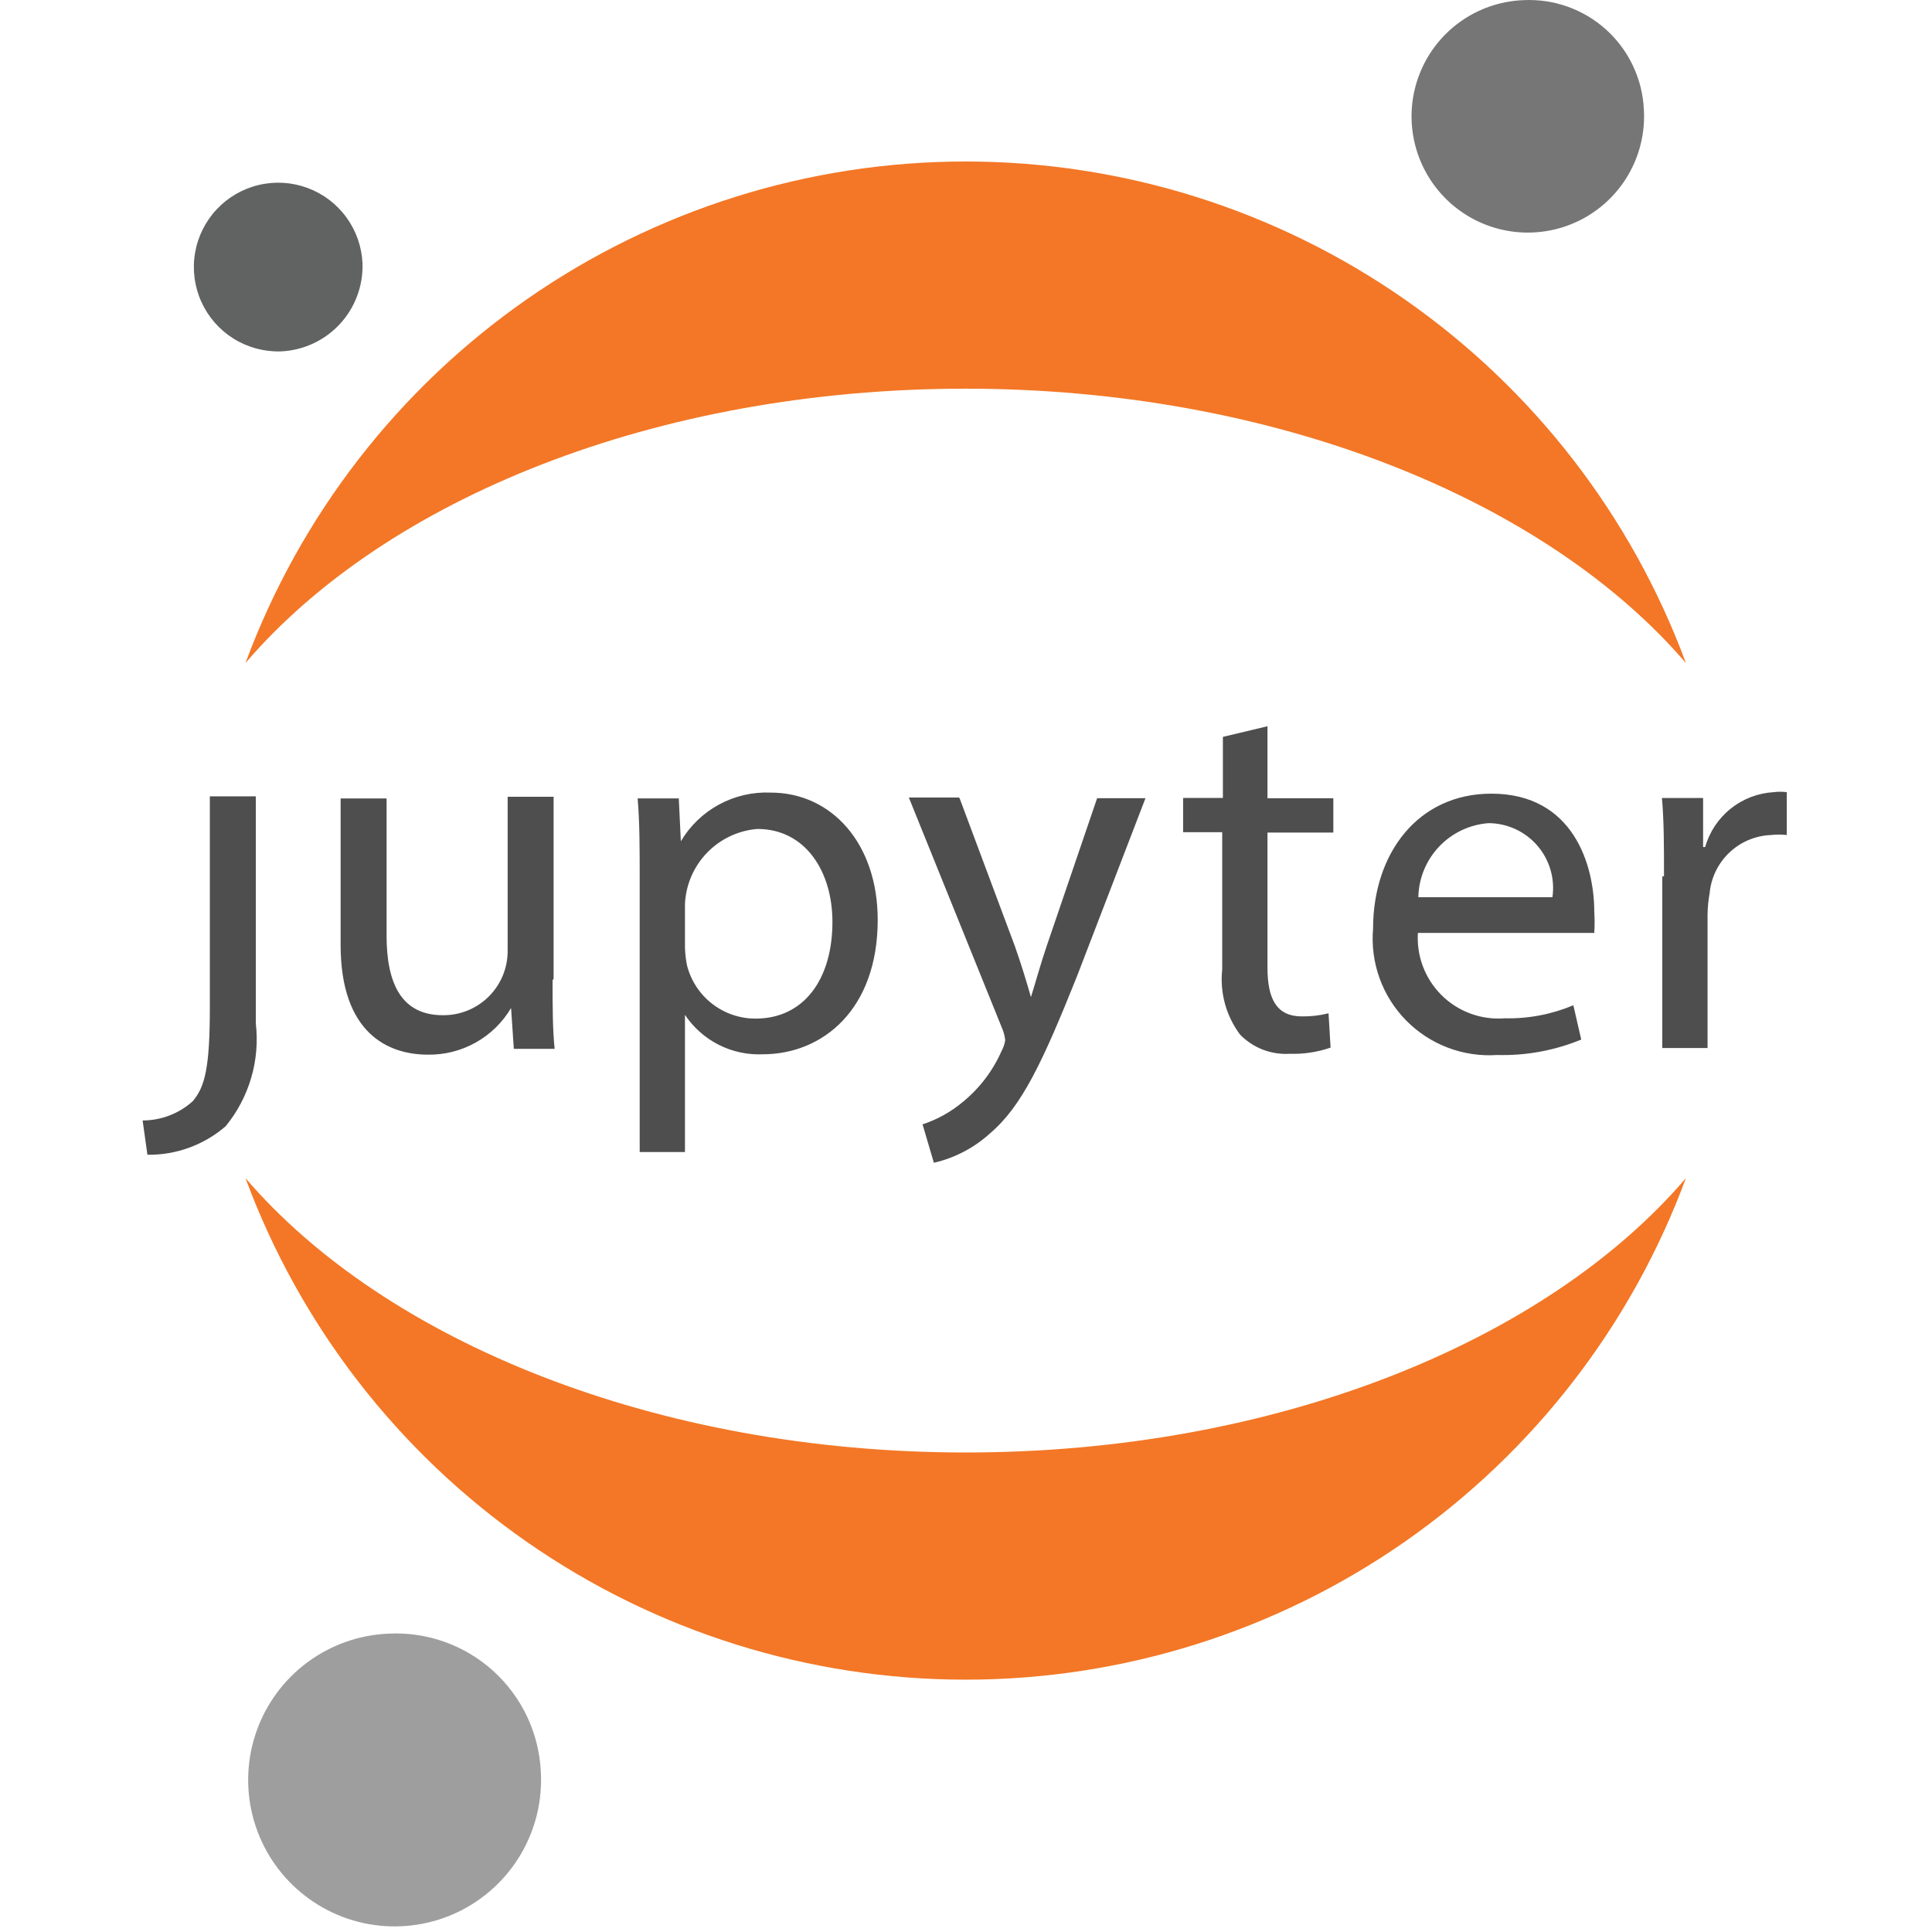
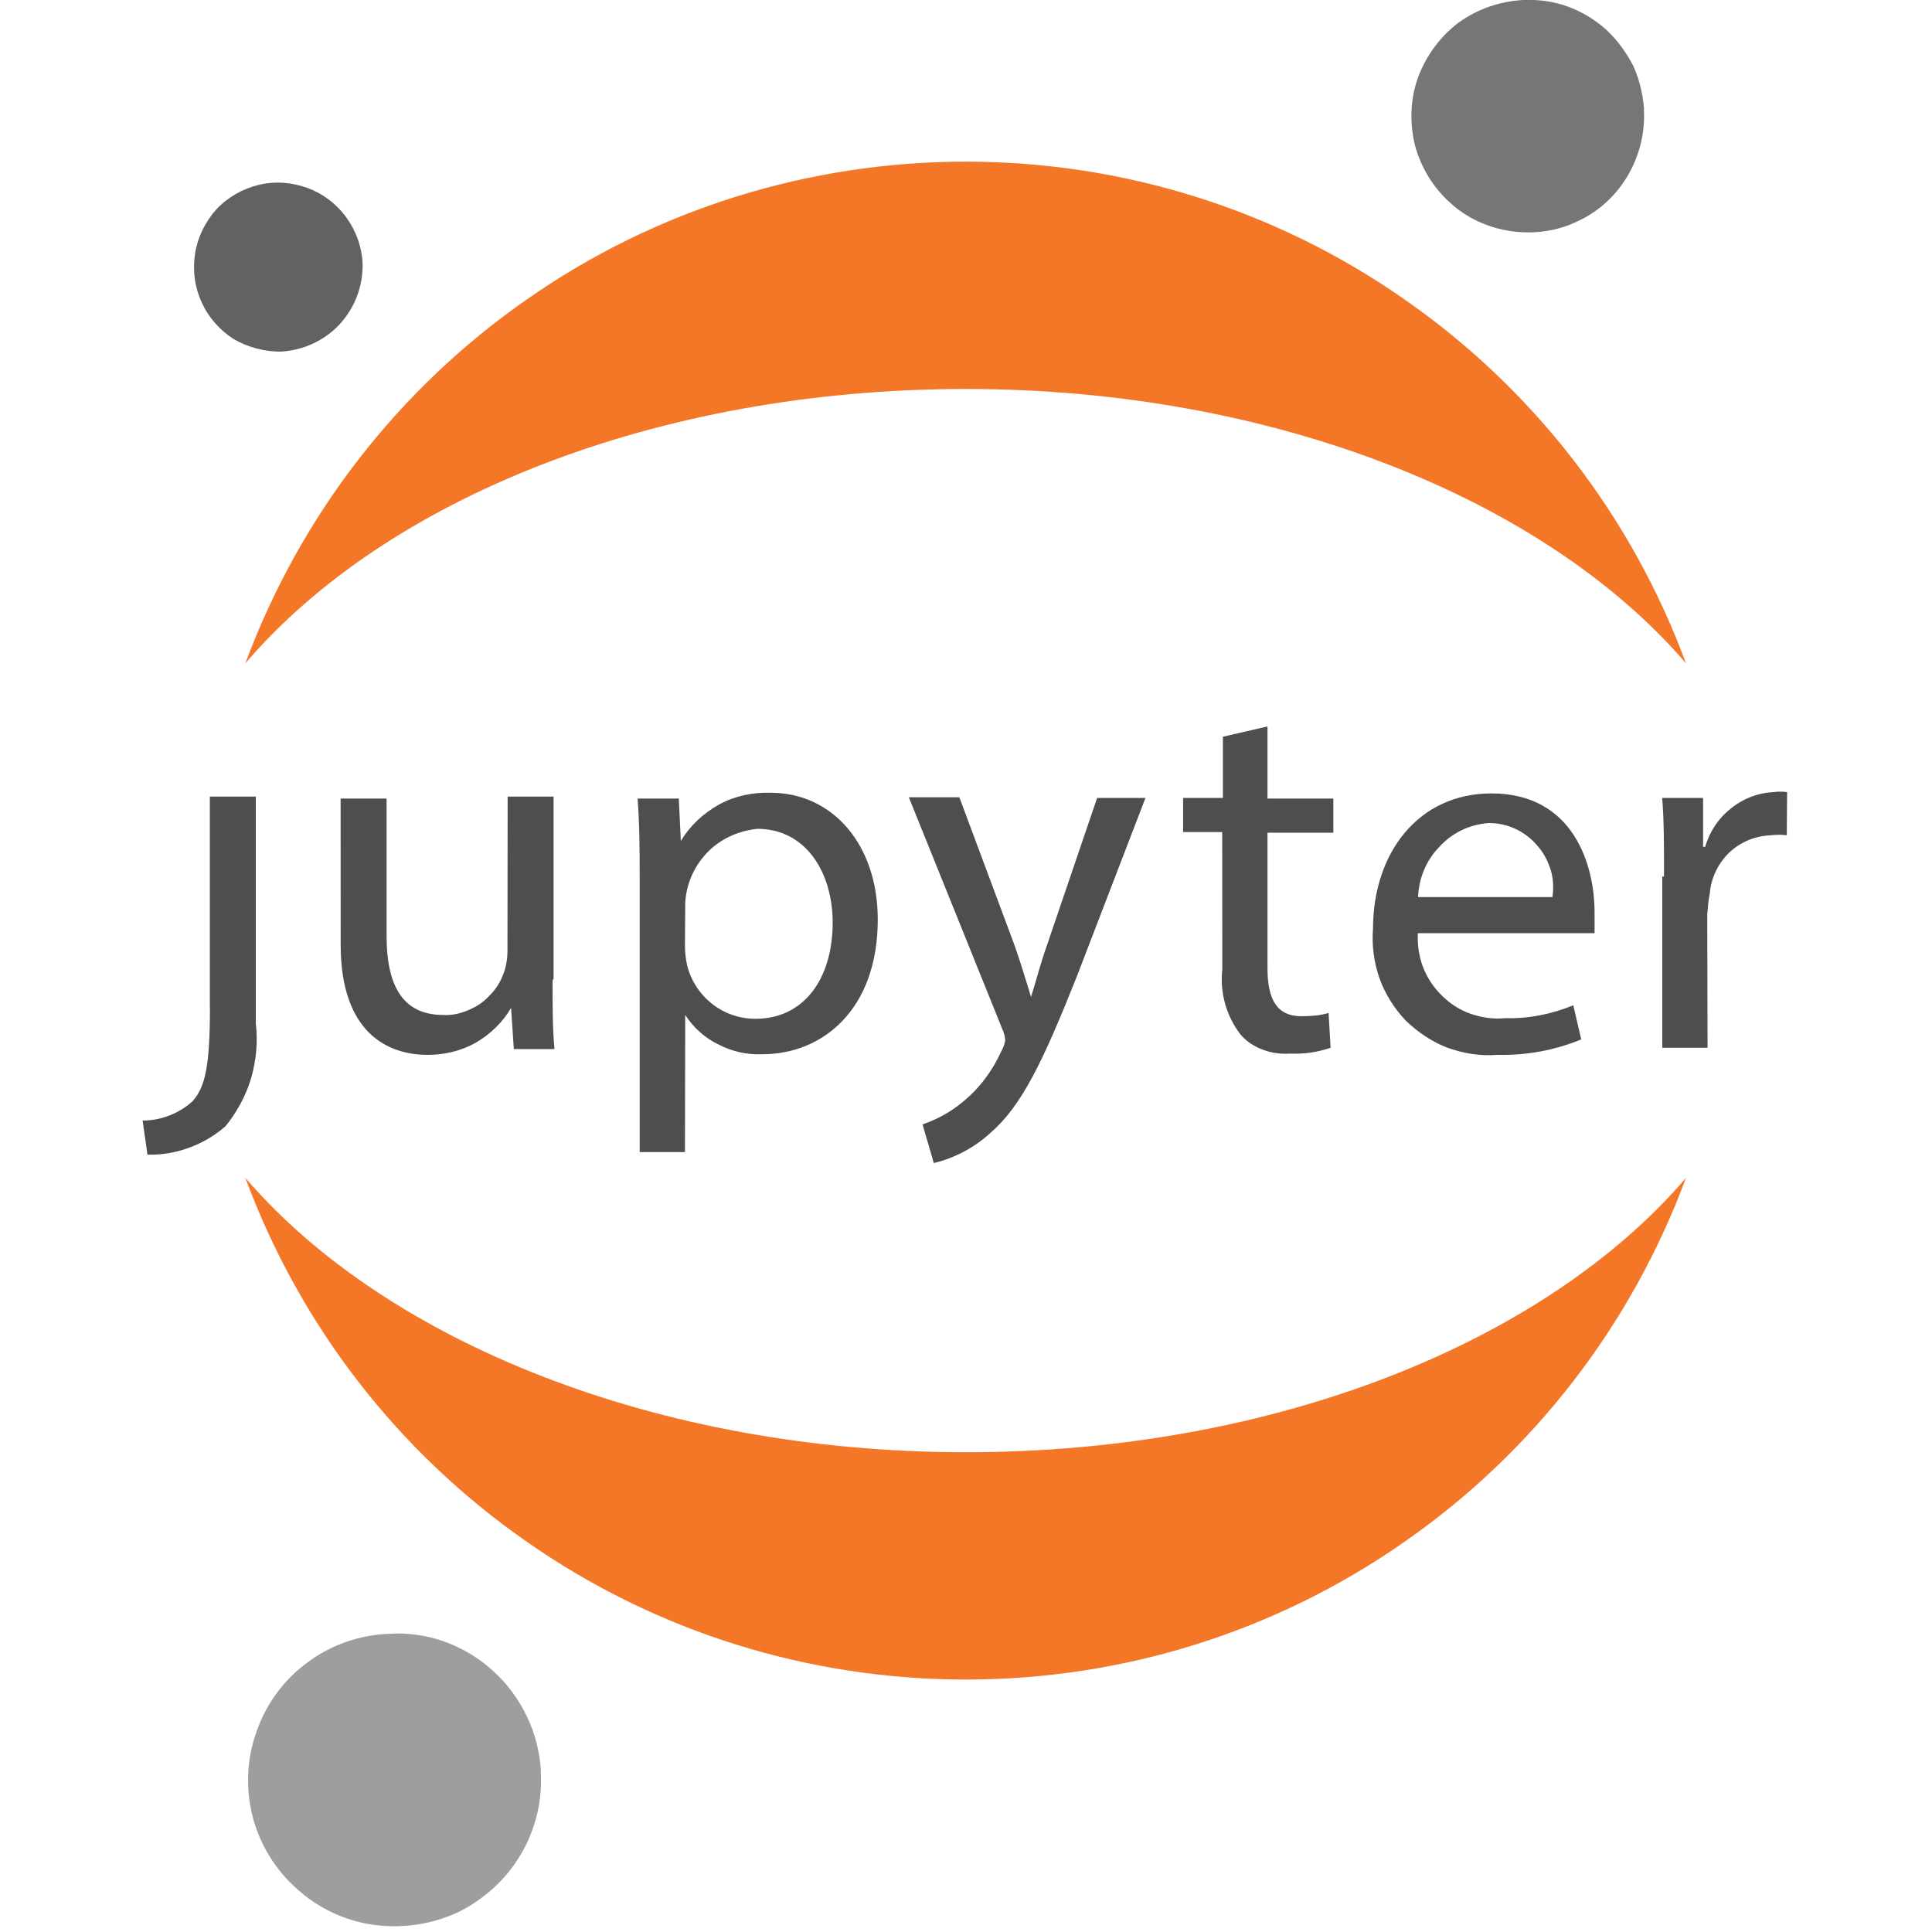
<svg xmlns="http://www.w3.org/2000/svg" width="64" height="64" viewBox="-22 0 300 300" version="1.1" preserveAspectRatio="xMidYMid">
  <g>
-     <path d="M10.584,156.41 L10.584,156.197 L10.584,123.658 L17.72,123.658 L17.72,158.913 C18.052,161.754 17.808,164.633 17.002,167.378 C16.197,170.123 14.847,172.677 13.034,174.889 C9.662,177.797 5.343,179.37 0.891,179.309 L0.146,173.984 C3.017,173.986 5.787,172.923 7.921,171.002 C9.838,168.765 10.584,165.729 10.584,156.41 Z M63.804,152.209 C63.804,156.203 63.804,159.771 64.123,162.86 L57.786,162.86 L57.36,156.523 C56.034,158.765 54.139,160.616 51.866,161.888 C49.593,163.161 47.023,163.808 44.419,163.765 C38.241,163.765 30.892,160.41 30.892,146.724 L30.892,123.984 L38.028,123.984 L38.028,145.286 C38.028,152.688 40.318,157.641 46.762,157.641 C48.088,157.655 49.403,157.405 50.631,156.904 C51.858,156.403 52.974,155.662 53.911,154.725 C54.849,153.787 55.589,152.672 56.09,151.444 C56.591,150.217 56.842,148.902 56.827,147.576 L56.827,123.717 L63.963,123.717 L63.963,151.996 L63.804,152.209 Z M77.331,136.654 C77.331,131.701 77.331,127.654 77.011,123.979 L83.402,123.979 L83.721,130.636 C85.145,128.231 87.195,126.257 89.652,124.925 C92.109,123.594 94.882,122.954 97.674,123.074 C107.154,123.074 114.29,131.009 114.29,142.831 C114.29,156.784 105.716,163.708 96.449,163.708 C94.078,163.813 91.719,163.305 89.601,162.232 C87.483,161.159 85.678,159.558 84.36,157.583 L84.36,178.885 L77.331,178.885 L77.331,136.814 L77.331,136.654 Z M84.36,147.039 C84.38,148.005 84.487,148.967 84.68,149.914 C85.284,152.279 86.66,154.375 88.589,155.87 C90.518,157.365 92.89,158.174 95.331,158.169 C102.84,158.169 107.26,152.045 107.26,143.151 C107.26,135.376 103.106,128.719 95.597,128.719 C92.626,128.962 89.845,130.281 87.776,132.428 C85.708,134.575 84.493,137.403 84.36,140.382 L84.36,147.039 Z M127.005,123.944 L135.579,146.897 C136.484,149.453 137.443,152.542 138.082,154.832 C138.827,152.488 139.626,149.506 140.585,146.737 L148.36,123.944 L155.869,123.944 L145.218,151.636 C139.892,164.95 136.644,171.82 131.744,175.974 C129.276,178.228 126.268,179.806 123.01,180.554 L121.253,174.589 C123.531,173.841 125.645,172.666 127.484,171.128 C130.082,169.011 132.144,166.31 133.502,163.246 C133.792,162.715 133.99,162.139 134.087,161.542 C134.027,160.899 133.865,160.27 133.608,159.678 L119.123,123.837 L126.898,123.837 L127.005,123.944 Z M174.814,112.771 L174.814,123.954 L185.039,123.954 L185.039,129.28 L174.814,129.28 L174.814,150.263 C174.814,155.056 176.198,157.825 180.139,157.825 C181.539,157.848 182.935,157.687 184.293,157.346 L184.613,162.671 C182.577,163.376 180.428,163.701 178.275,163.63 C176.849,163.719 175.421,163.499 174.088,162.984 C172.755,162.469 171.549,161.672 170.553,160.647 C168.384,157.746 167.394,154.13 167.784,150.529 L167.784,129.227 L161.713,129.227 L161.713,123.901 L167.89,123.901 L167.89,114.422 L174.814,112.771 Z M198.184,144.648 C198.04,146.454 198.289,148.27 198.915,149.97 C199.541,151.67 200.529,153.214 201.81,154.495 C203.091,155.777 204.635,156.764 206.336,157.39 C208.036,158.016 209.852,158.266 211.658,158.121 C215.311,158.203 218.94,157.513 222.309,156.097 L223.534,161.423 C219.4,163.126 214.955,163.942 210.486,163.819 C207.881,163.998 205.268,163.611 202.827,162.684 C200.385,161.758 198.173,160.314 196.341,158.453 C194.51,156.591 193.103,154.355 192.217,151.899 C191.331,149.442 190.987,146.823 191.208,144.221 C191.208,132.505 198.184,123.239 209.581,123.239 C222.362,123.239 225.558,134.422 225.558,141.559 C225.626,142.658 225.626,143.761 225.558,144.861 L198.025,144.861 L198.184,144.648 Z M219.061,139.322 C219.266,137.898 219.164,136.447 218.761,135.066 C218.358,133.685 217.664,132.406 216.726,131.316 C215.787,130.226 214.626,129.35 213.32,128.747 C212.014,128.143 210.594,127.827 209.155,127.819 C206.229,128.031 203.488,129.328 201.468,131.456 C199.448,133.583 198.296,136.389 198.238,139.322 L219.061,139.322 Z M236.385,136.053 C236.385,131.474 236.385,127.533 236.066,123.911 L242.456,123.911 L242.456,131.527 L242.776,131.527 C243.447,129.176 244.833,127.093 246.741,125.566 C248.65,124.039 250.987,123.144 253.427,123.006 C254.099,122.918 254.779,122.918 255.451,123.006 L255.451,129.663 C254.637,129.569 253.815,129.569 253.001,129.663 C250.584,129.756 248.283,130.727 246.529,132.393 C244.774,134.059 243.686,136.307 243.468,138.716 C243.269,139.806 243.162,140.91 243.149,142.018 L243.149,162.734 L236.119,162.734 L236.119,136.107 L236.385,136.053 Z" fill="#4E4E4E">
+     <path d="M10.584,156.4 L10.584,156.2 L10.584,123.7 L17.72,123.7 L17.72,158.9 C18.052,161.8 17.8,164.6 17,167.4 C16.197,170.1 14.8,172.7 13,174.9 C9.662,177.8 5.3,179.4 0.9,179.3 L0.146,174 C3.017,174 5.8,172.9 7.9,171 C9.838,168.8 10.6,165.7 10.6,156.4 Z M63.804,152.2 C63.804,156.2 63.8,159.8 64.1,162.9 L57.786,162.9 L57.36,156.5 C56.034,158.8 54.1,160.6 51.9,161.9 C49.593,163.2 47,163.8 44.4,163.8 C38.241,163.8 30.9,160.4 30.9,146.7 L30.892,124 L38.028,124 L38.028,145.3 C38.028,152.7 40.3,157.6 46.8,157.6 C48.088,157.7 49.4,157.4 50.6,156.9 C51.858,156.4 53,155.7 53.9,154.7 C54.849,153.8 55.6,152.7 56.1,151.4 C56.591,150.2 56.8,148.9 56.8,147.6 L56.827,123.7 L63.963,123.7 L63.963,152 L63.804,152.2 Z M77.331,136.7 C77.331,131.7 77.3,127.7 77,124 L83.402,124 L83.721,130.6 C85.145,128.2 87.2,126.3 89.7,124.9 C92.109,123.6 94.9,123 97.7,123.1 C107.154,123.1 114.3,131 114.3,142.8 C114.29,156.8 105.7,163.7 96.4,163.7 C94.078,163.8 91.7,163.3 89.6,162.2 C87.483,161.2 85.7,159.6 84.4,157.6 L84.36,178.9 L77.331,178.9 L77.331,136.8 L77.331,136.7 Z M84.36,147 C84.38,148 84.5,149 84.7,149.9 C85.284,152.3 86.7,154.4 88.6,155.9 C90.518,157.4 92.9,158.2 95.3,158.2 C102.84,158.2 107.3,152 107.3,143.2 C107.26,135.4 103.1,128.7 95.6,128.7 C92.626,129 89.8,130.3 87.8,132.4 C85.708,134.6 84.5,137.4 84.4,140.4 L84.36,147 Z M127.005,123.9 L135.579,146.9 C136.484,149.5 137.4,152.5 138.1,154.8 C138.827,152.5 139.6,149.5 140.6,146.7 L148.36,123.9 L155.869,123.9 L145.218,151.6 C139.892,165 136.6,171.8 131.7,176 C129.276,178.2 126.3,179.8 123,180.6 L121.253,174.6 C123.531,173.8 125.6,172.7 127.5,171.1 C130.082,169 132.1,166.3 133.5,163.2 C133.792,162.7 134,162.1 134.1,161.5 C134.027,160.9 133.9,160.3 133.6,159.7 L119.123,123.8 L126.898,123.8 L127.005,123.9 Z M174.814,112.8 L174.814,124 L185.039,124 L185.039,129.3 L174.814,129.3 L174.814,150.3 C174.814,155.1 176.2,157.8 180.1,157.8 C181.539,157.8 182.9,157.7 184.3,157.3 L184.613,162.7 C182.577,163.4 180.4,163.7 178.3,163.6 C176.849,163.7 175.4,163.5 174.1,163 C172.755,162.5 171.5,161.7 170.6,160.6 C168.384,157.7 167.4,154.1 167.8,150.5 L167.784,129.2 L161.713,129.2 L161.713,123.9 L167.89,123.9 L167.89,114.4 L174.814,112.8 Z M198.184,144.6 C198.04,146.5 198.3,148.3 198.9,150 C199.541,151.7 200.5,153.2 201.8,154.5 C203.091,155.8 204.6,156.8 206.3,157.4 C208.036,158 209.9,158.3 211.7,158.1 C215.311,158.2 218.9,157.5 222.3,156.1 L223.534,161.4 C219.4,163.1 215,163.9 210.5,163.8 C207.881,164 205.3,163.6 202.8,162.7 C200.385,161.8 198.2,160.3 196.3,158.5 C194.51,156.6 193.1,154.4 192.2,151.9 C191.331,149.4 191,146.8 191.2,144.2 C191.208,132.5 198.2,123.2 209.6,123.2 C222.362,123.2 225.6,134.4 225.6,141.6 C225.626,142.7 225.6,143.8 225.6,144.9 L198.025,144.9 L198.184,144.6 Z M219.061,139.3 C219.266,137.9 219.2,136.4 218.8,135.1 C218.358,133.7 217.7,132.4 216.7,131.3 C215.787,130.2 214.6,129.3 213.3,128.7 C212.014,128.1 210.6,127.8 209.2,127.8 C206.229,128 203.5,129.3 201.5,131.5 C199.448,133.6 198.3,136.4 198.2,139.3 L219.061,139.3 Z M236.385,136.1 C236.385,131.5 236.4,127.5 236.1,123.9 L242.456,123.9 L242.456,131.5 L242.776,131.5 C243.447,129.2 244.8,127.1 246.7,125.6 C248.65,124 251,123.1 253.4,123 C254.099,122.9 254.8,122.9 255.5,123 L255.451,129.7 C254.637,129.6 253.8,129.6 253,129.7 C250.584,129.8 248.3,130.7 246.5,132.4 C244.774,134.1 243.7,136.3 243.5,138.7 C243.269,139.8 243.2,140.9 243.1,142 L243.149,162.7 L236.119,162.7 L236.119,136.1 L236.385,136.1 Z" fill="#4E4E4E">

</path>
-     <path d="M233.258,16.962 C233.477,20.54 232.625,24.102 230.813,27.194 C229,30.286 226.308,32.769 223.079,34.326 C219.85,35.882 216.231,36.443 212.683,35.936 C209.135,35.428 205.818,33.876 203.155,31.477 C200.491,29.078 198.603,25.94 197.729,22.464 C196.855,18.988 197.036,15.33 198.249,11.957 C199.461,8.584 201.65,5.648 204.537,3.523 C207.424,1.399 210.878,0.182 214.459,0.027 C216.807,-0.102 219.157,0.234 221.374,1.016 C223.592,1.799 225.633,3.012 227.38,4.585 C229.127,6.159 230.546,8.063 231.555,10.187 C232.563,12.311 233.142,14.614 233.258,16.962 Z" fill="#767677">
+     <path d="M233.258,17 C233.477,20.5 232.6,24.1 230.8,27.2 C229,30.3 226.3,32.8 223.1,34.3 C219.85,35.9 216.2,36.4 212.7,35.9 C209.135,35.4 205.8,33.9 203.2,31.5 C200.491,29.1 198.6,25.9 197.7,22.5 C196.855,19 197,15.3 198.2,12 C199.461,8.6 201.7,5.6 204.5,3.5 C207.424,1.4 210.9,0.2 214.5,0 C216.807,-0.1 219.2,0.2 221.4,1 C223.592,1.8 225.6,3 227.4,4.6 C229.127,6.2 230.5,8.1 231.6,10.2 C232.563,12.3 233.1,14.6 233.3,17 Z" fill="#767677">

</path>
-     <path d="M127.953,225.541 C80.024,225.541 37.898,208.34 16.117,182.937 C24.568,205.789 39.818,225.505 59.812,239.429 C79.807,253.353 103.588,260.817 127.953,260.817 C152.318,260.817 176.099,253.353 196.094,239.429 C216.089,225.505 231.338,205.789 239.789,182.937 C218.061,208.34 176.096,225.541 127.953,225.541 Z" fill="#F37726">
+     <path d="M127.953,225.5 C80.024,225.5 37.9,208.3 16.1,182.9 C24.568,205.8 39.8,225.5 59.8,239.4 C79.807,253.4 103.6,260.8 128,260.8 C152.318,260.8 176.1,253.4 196.1,239.4 C216.089,225.5 231.3,205.8 239.8,182.9 C218.061,208.3 176.1,225.5 128,225.5 Z" fill="#F37726">

</path>
-     <path d="M127.953,60.354 C175.883,60.354 218.008,77.556 239.789,102.958 C231.338,80.106 216.089,60.391 196.094,46.467 C176.099,32.543 152.318,25.078 127.953,25.078 C103.588,25.078 79.807,32.543 59.812,46.467 C39.818,60.391 24.568,80.106 16.117,102.958 C37.898,77.503 79.811,60.354 127.953,60.354 Z" fill="#F37726">
+     <path d="M127.953,60.4 C175.883,60.4 218,77.6 239.8,103 C231.338,80.1 216.1,60.4 196.1,46.5 C176.099,32.5 152.3,25.1 128,25.1 C103.588,25.1 79.8,32.5 59.8,46.5 C39.818,60.4 24.6,80.1 16.1,103 C37.898,77.5 79.8,60.4 128,60.4 Z" fill="#F37726">

</path>
-     <path d="M61.972,274.975 C62.253,279.482 61.186,283.97 58.907,287.868 C56.628,291.766 53.241,294.897 49.176,296.863 C45.111,298.828 40.553,299.54 36.083,298.906 C31.613,298.272 27.432,296.321 24.074,293.303 C20.716,290.285 18.333,286.335 17.227,281.957 C16.122,277.579 16.345,272.971 17.868,268.721 C19.391,264.47 22.145,260.769 25.779,258.089 C29.413,255.41 33.762,253.872 38.273,253.673 C41.228,253.515 44.185,253.941 46.976,254.926 C49.766,255.911 52.335,257.436 54.536,259.414 C56.736,261.393 58.526,263.785 59.802,266.455 C61.078,269.125 61.815,272.02 61.972,274.975 Z" fill="#9E9E9E">
+     <path d="M61.972,275 C62.253,279.5 61.2,284 58.9,287.9 C56.628,291.8 53.2,294.9 49.2,296.9 C45.111,298.8 40.6,299.5 36.1,298.9 C31.613,298.3 27.4,296.3 24.1,293.3 C20.716,290.3 18.3,286.3 17.2,282 C16.122,277.6 16.3,273 17.9,268.7 C19.391,264.5 22.1,260.8 25.8,258.1 C29.413,255.4 33.8,253.9 38.3,253.7 C41.228,253.5 44.2,253.9 47,254.9 C49.766,255.9 52.3,257.4 54.5,259.4 C56.736,261.4 58.5,263.8 59.8,266.5 C61.078,269.1 61.8,272 62,275 Z" fill="#9E9E9E">

</path>
-     <path d="M21.564,54.565 C18.981,54.636 16.435,53.942 14.246,52.571 C12.057,51.199 10.322,49.21 9.26,46.855 C8.198,44.5 7.856,41.883 8.277,39.334 C8.698,36.785 9.863,34.417 11.626,32.529 C13.389,30.64 15.671,29.315 18.186,28.72 C20.7,28.126 23.334,28.287 25.756,29.185 C28.179,30.083 30.282,31.678 31.8,33.768 C33.319,35.858 34.186,38.35 34.292,40.932 C34.393,44.422 33.113,47.812 30.73,50.364 C28.347,52.917 25.053,54.426 21.564,54.565 Z" fill="#616262">
+     <path d="M21.564,54.6 C18.981,54.6 16.4,53.9 14.2,52.6 C12.057,51.2 10.3,49.2 9.3,46.9 C8.198,44.5 7.9,41.9 8.3,39.3 C8.698,36.8 9.9,34.4 11.6,32.5 C13.389,30.6 15.7,29.3 18.2,28.7 C20.7,28.1 23.3,28.3 25.8,29.2 C28.179,30.1 30.3,31.7 31.8,33.8 C33.319,35.9 34.2,38.4 34.3,40.9 C34.393,44.4 33.1,47.8 30.7,50.4 C28.347,52.9 25.1,54.4 21.6,54.6 Z" fill="#616262">

</path>
  </g>
</svg>
